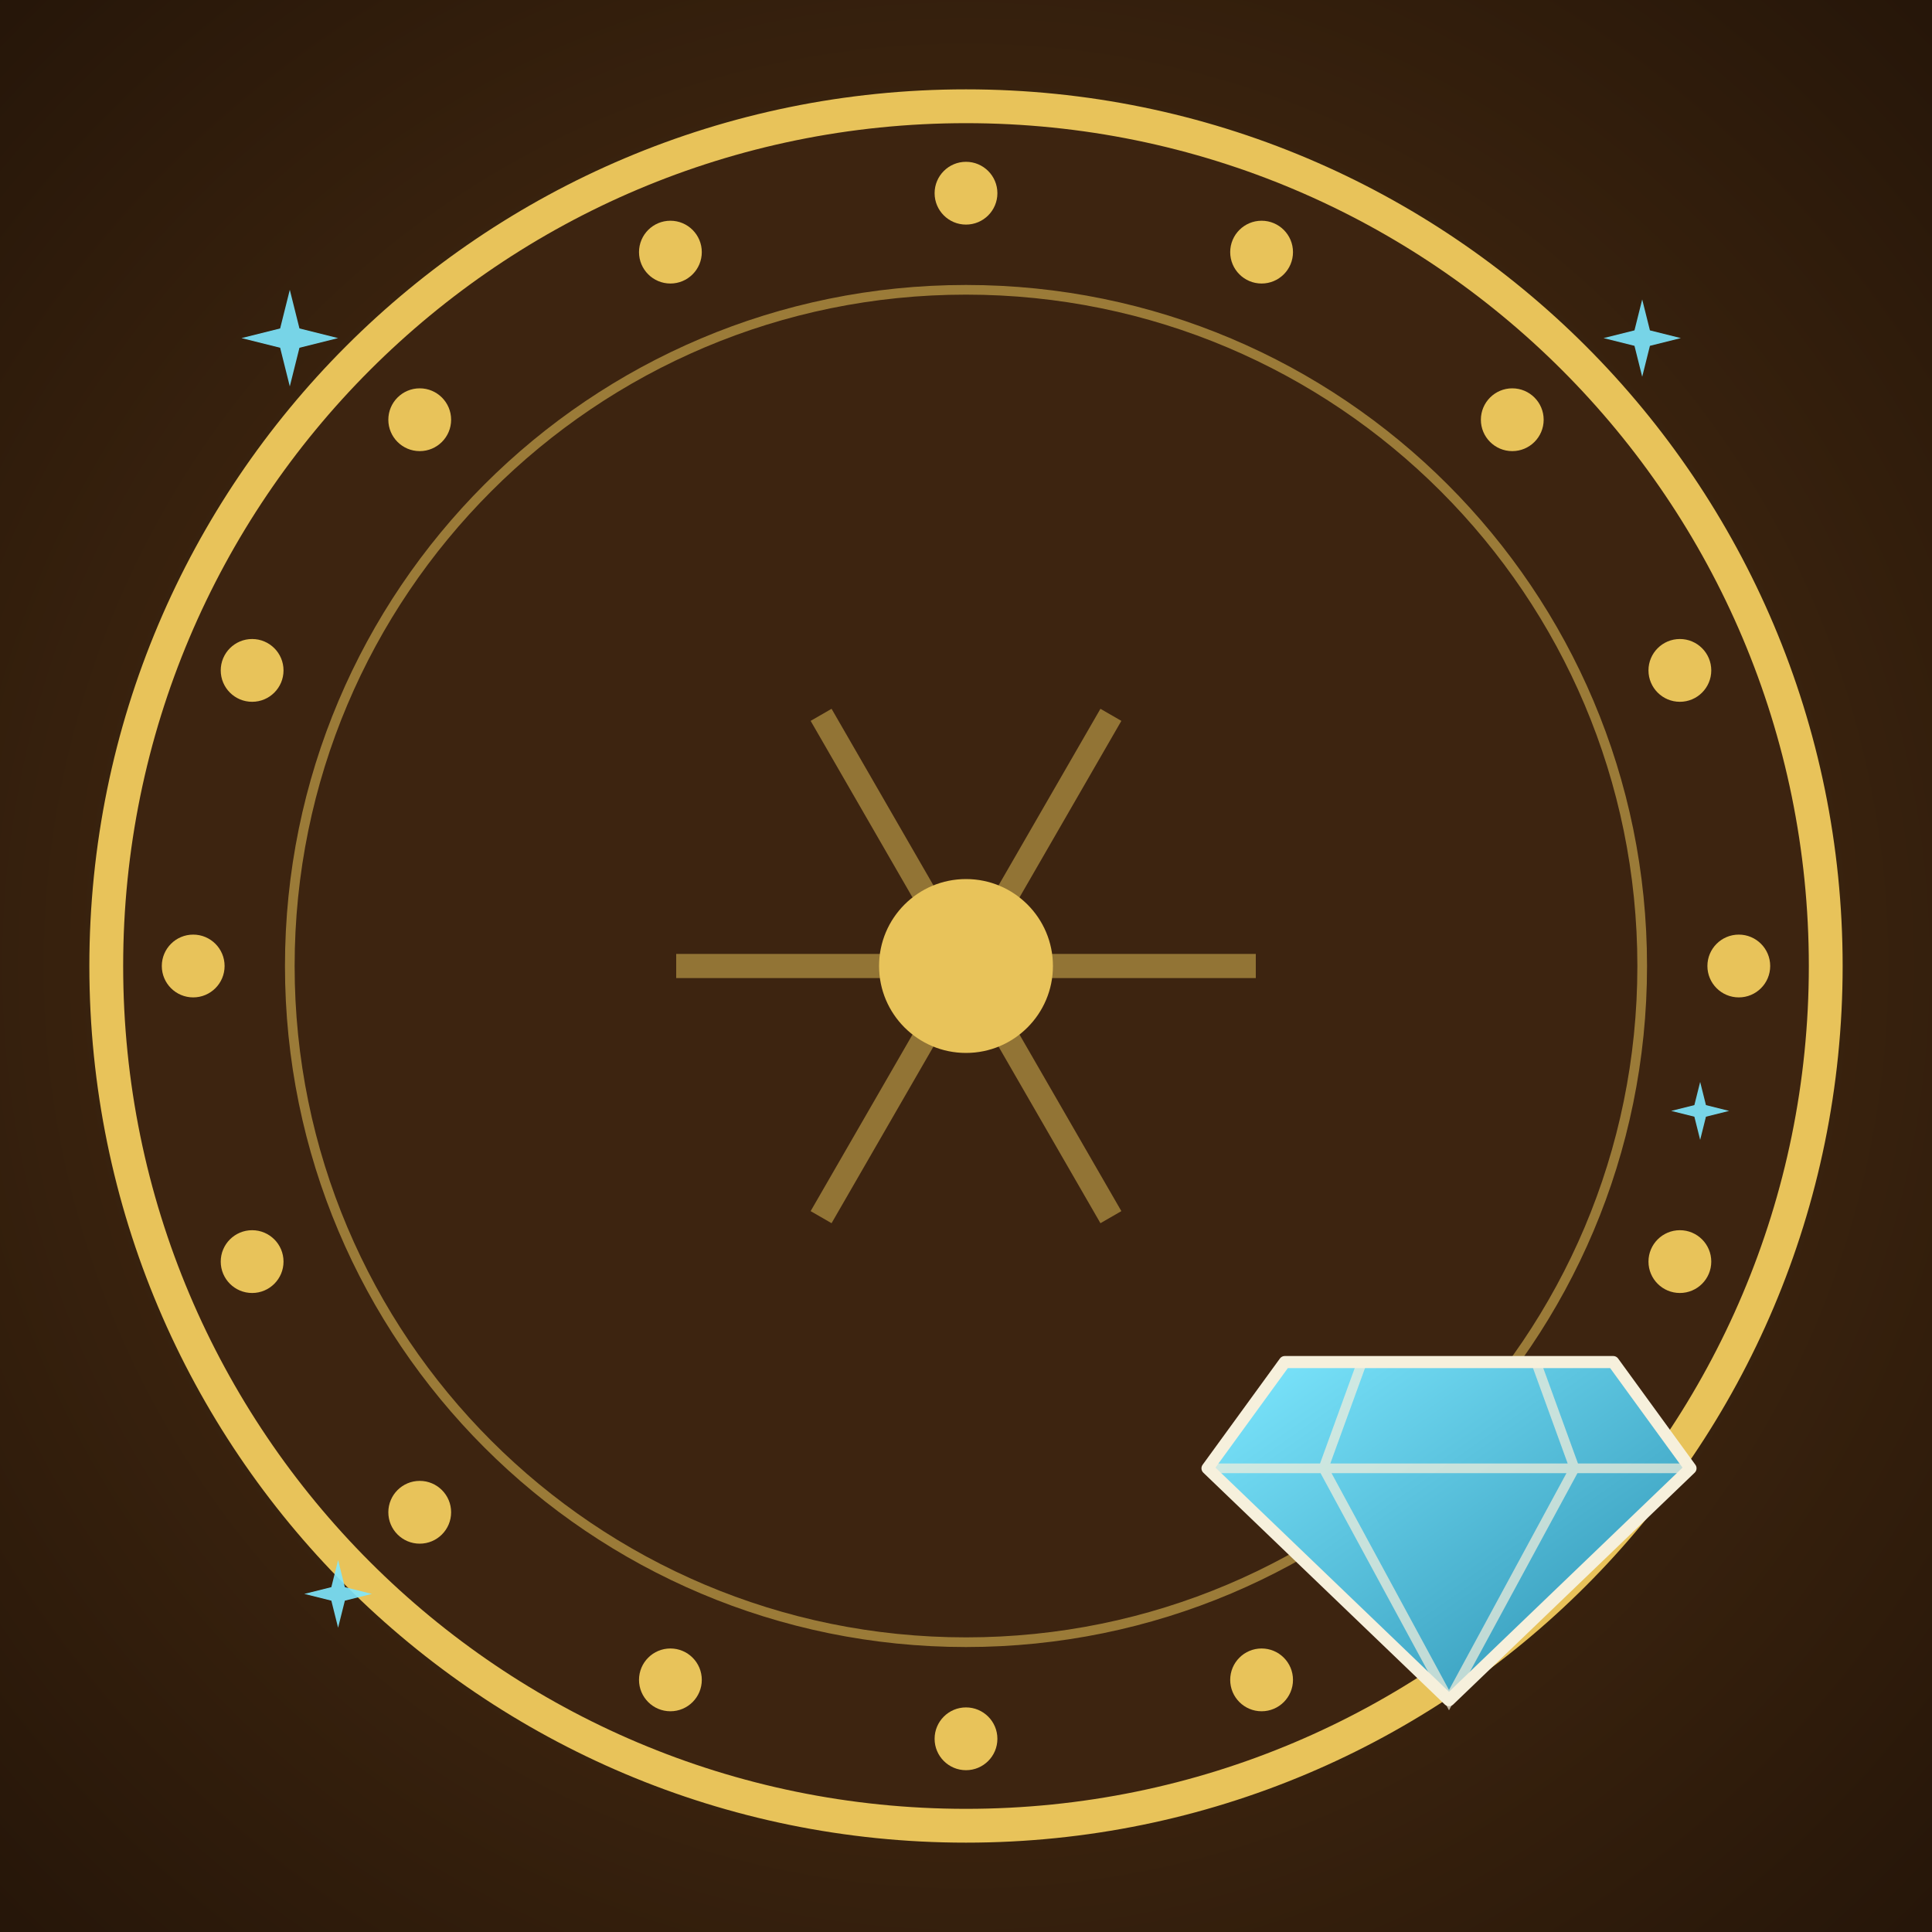
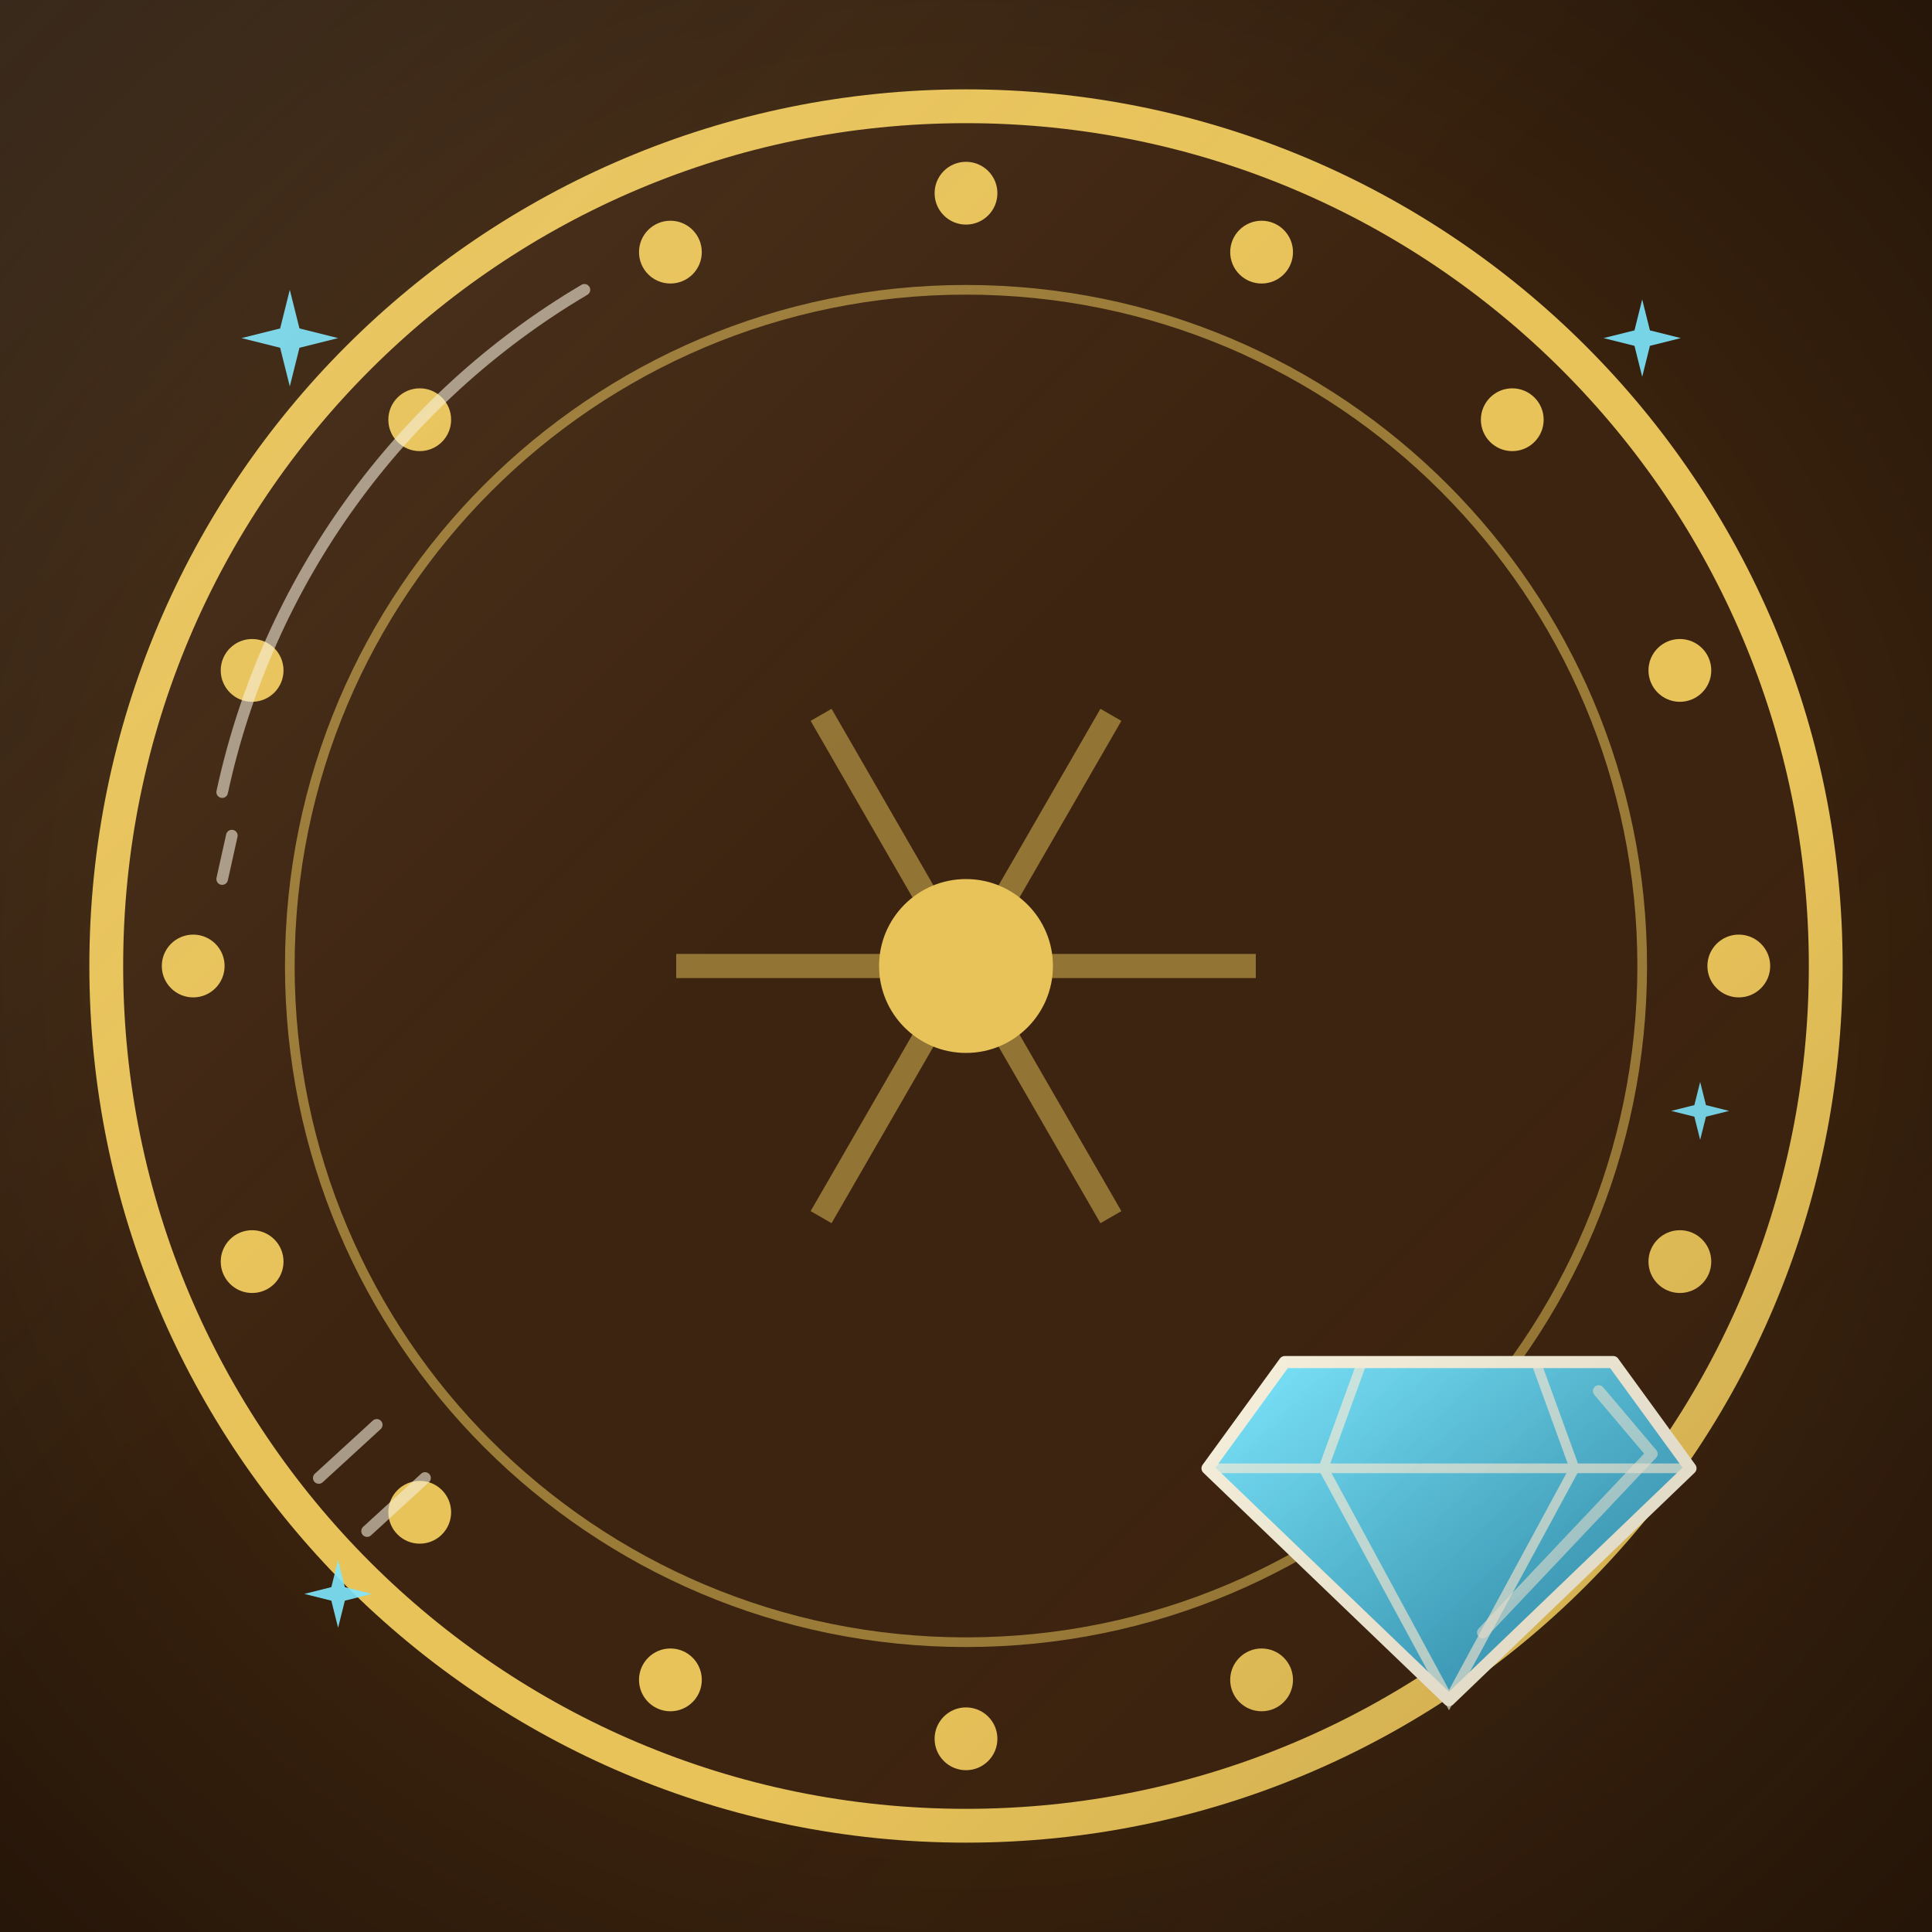
<svg xmlns="http://www.w3.org/2000/svg" viewBox="0 0 400 400" preserveAspectRatio="xMidYMid slice">
  <defs>
    <radialGradient id="bg" cx="0.5" cy="0.5" r="0.8">
      <stop offset="0" stop-color="#5a3716" stop-opacity="1" />
      <stop offset="1" stop-color="#1e1107" stop-opacity="1" />
    </radialGradient>
    <linearGradient id="gem" x1="0" y1="0" x2="1" y2="1">
      <stop offset="0" stop-color="#7ee8ff" stop-opacity="1" />
      <stop offset="1" stop-color="#2a8fb0" stop-opacity="1" />
    </linearGradient>
  </defs>
  <rect x="0" y="0" width="400" height="400" fill="url(#bg)" />
  <circle cx="200" cy="200" r="178" fill="#3d2410" stroke="#e8c35a" stroke-width="7" />
  <circle cx="200" cy="200" r="140" fill="none" stroke="#e8c35a" stroke-width="2" opacity="0.55" />
  <circle cx="360" cy="200" r="6.5" fill="#e8c35a" />
  <circle cx="347.8" cy="261.2" r="6.5" fill="#e8c35a" />
  <circle cx="313.1" cy="313.1" r="6.5" fill="#e8c35a" />
  <circle cx="261.2" cy="347.8" r="6.5" fill="#e8c35a" />
  <circle cx="200" cy="360" r="6.5" fill="#e8c35a" />
  <circle cx="138.8" cy="347.8" r="6.5" fill="#e8c35a" />
  <circle cx="86.9" cy="313.1" r="6.5" fill="#e8c35a" />
  <circle cx="52.2" cy="261.2" r="6.5" fill="#e8c35a" />
  <circle cx="40" cy="200" r="6.5" fill="#e8c35a" />
  <circle cx="52.2" cy="138.8" r="6.5" fill="#e8c35a" />
  <circle cx="86.9" cy="86.9" r="6.5" fill="#e8c35a" />
  <circle cx="138.8" cy="52.2" r="6.5" fill="#e8c35a" />
  <circle cx="200" cy="40" r="6.5" fill="#e8c35a" />
  <circle cx="261.2" cy="52.2" r="6.5" fill="#e8c35a" />
  <circle cx="313.1" cy="86.9" r="6.5" fill="#e8c35a" />
  <circle cx="347.8" cy="138.8" r="6.5" fill="#e8c35a" />
  <line x1="260" y1="200" x2="140" y2="200" stroke="#e8c35a" stroke-width="5" opacity="0.5" />
  <line x1="230" y1="252" x2="170" y2="148" stroke="#e8c35a" stroke-width="5" opacity="0.5" />
  <line x1="170" y1="252" x2="230" y2="148" stroke="#e8c35a" stroke-width="5" opacity="0.5" />
  <circle cx="200" cy="200" r="18" fill="#e8c35a" />
  <g transform="translate(300 300)">
    <polygon points="-34,-18 34,-18 50,4 0,52 -50,4" fill="url(#gem)" stroke="#f6f0dc" stroke-width="2.5" stroke-linejoin="round" />
    <path d="M-50 4H50M-18-18L-26 4 0 52 26 4 18-18" fill="none" stroke="#f6f0dc" stroke-width="2" opacity="0.7" />
  </g>
  <polygon points="60,60 62,68 70,70 62,72 60,80 58,72 50,70 58,68" fill="#7ee8ff" opacity="0.9" />
  <polygon points="340,62 341.6,68.4 348,70 341.6,71.6 340,78 338.4,71.6 332,70 338.4,68.4" fill="#7ee8ff" opacity="0.9" />
  <polygon points="70,323 71.4,328.6 77,330 71.4,331.4 70,337 68.6,331.4 63,330 68.6,328.6" fill="#7ee8ff" opacity="0.9" />
  <polygon points="352,224 353.2,228.8 358,230 353.2,231.2 352,236 350.8,231.2 346,230 350.8,228.8" fill="#7ee8ff" opacity="0.9" />
+   <path d="M46 164a160 160 0 0 1 75-104 M48 173l-2 9 M331 288l11 13-35 37 M66 306l12-11m-2 22 12-11" fill="none" stroke="#f6f0dc" stroke-width="2.4" stroke-linecap="round" stroke-linejoin="round" opacity="0.58" />
+   <defs>
+     <linearGradient id="print-wash" x1="0" y1="0" x2="1" y2="1">
+       <stop offset="0" stop-color="#f6f0dc" stop-opacity="0.09" />
+       <stop offset="0.44" stop-color="#f6f0dc" stop-opacity="0" />
+       <stop offset="0.66" stop-color="#1e1107" stop-opacity="0" />
+       <stop offset="1" stop-color="#1e1107" stop-opacity="0.2" />
+     </linearGradient>
+   </defs>
+   <rect x="0" y="0" width="400" height="400" fill="url(#print-wash)" />
</svg>
